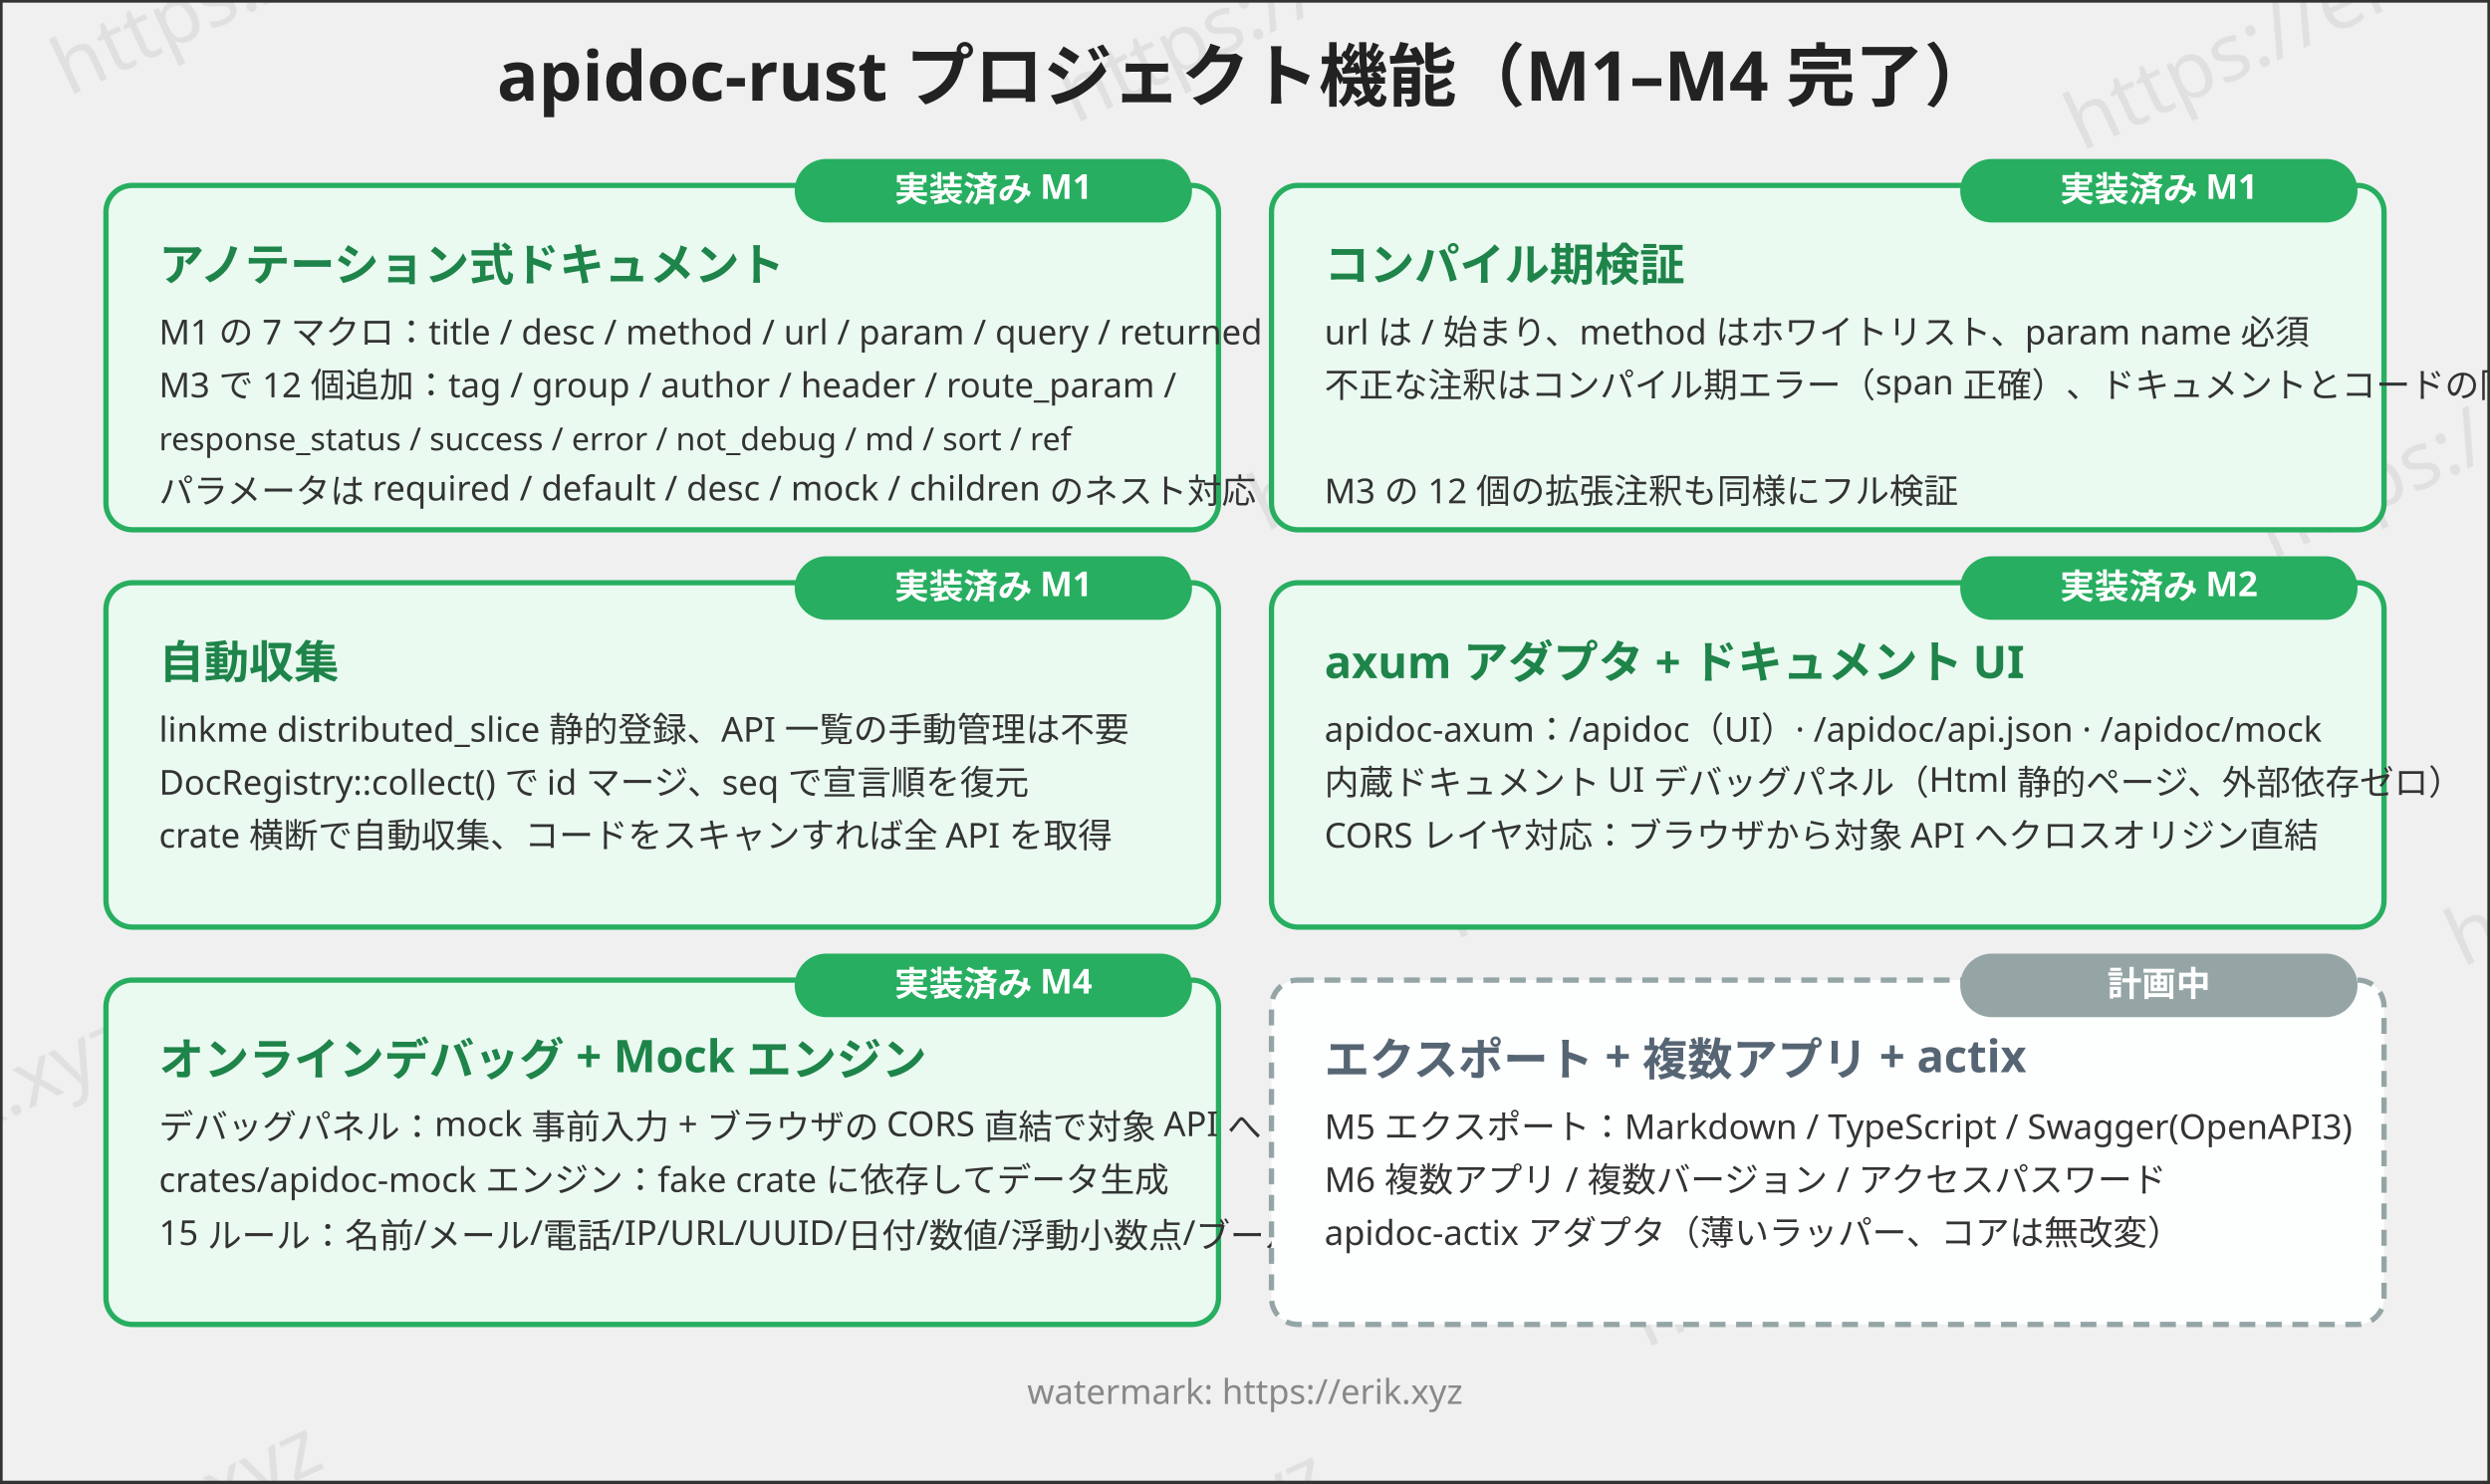
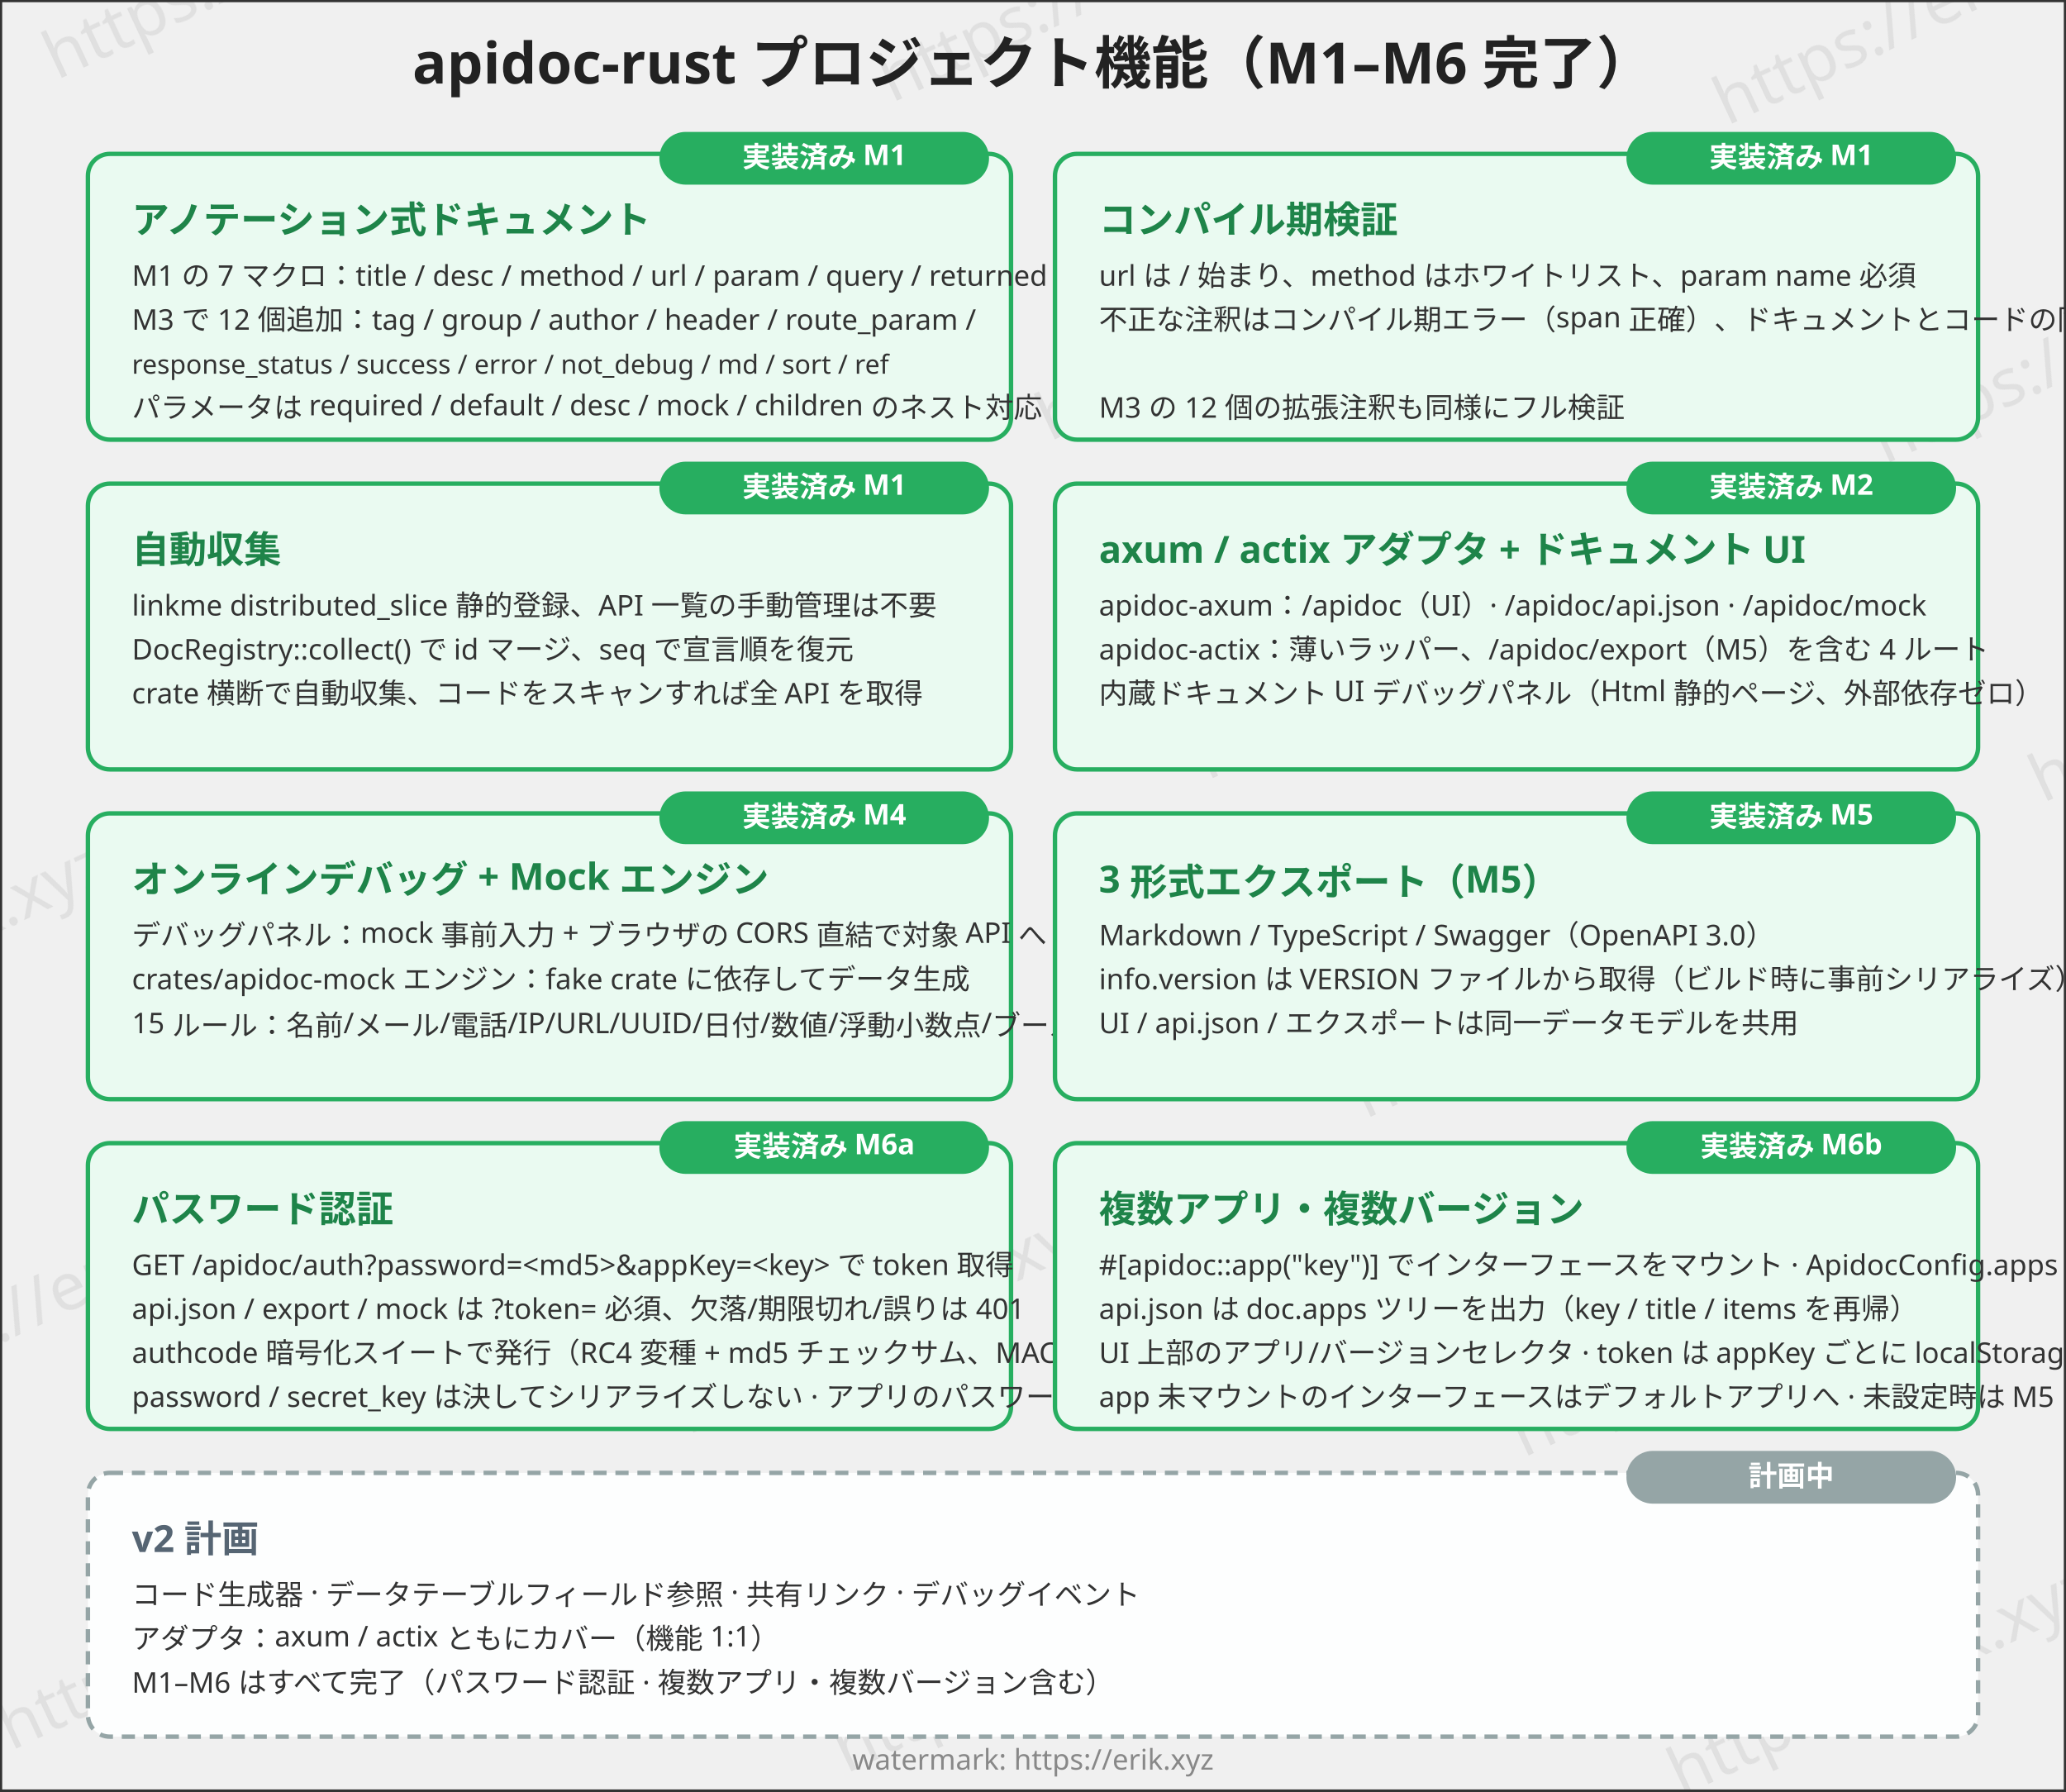
- <svg xmlns="http://www.w3.org/2000/svg" viewBox="0 0 940 560" font-family="sans-serif">
+ <svg xmlns="http://www.w3.org/2000/svg" viewBox="0 0 940 815" font-family="sans-serif">
  <defs>
    <pattern id="wm" width="340" height="170" patternUnits="userSpaceOnUse" patternTransform="rotate(-25)">
      <text x="8" y="44" font-size="30" fill="#888888" opacity="0.15">https://erik.xyz</text>
    </pattern>
  </defs>
-   <rect width="940" height="560" fill="url(#wm)" />
-   <rect x="0" y="0" width="940" height="560" fill="none" stroke="#333" stroke-width="2" />
-   <text x="470" y="38" text-anchor="middle" font-size="26" font-weight="bold" fill="#222">apidoc-rust プロジェクト機能（M1–M4 完了）</text>
+   <rect width="940" height="815" fill="url(#wm)" />
+   <rect x="0" y="0" width="940" height="815" fill="none" stroke="#333" stroke-width="2" />
+   <text x="470" y="38" text-anchor="middle" font-size="26" font-weight="bold" fill="#222">apidoc-rust プロジェクト機能（M1–M6 完了）</text>
  <rect x="40" y="70" width="420" height="130" rx="10" fill="#eafaf1" stroke="#27ae60" stroke-width="2" />
  <rect x="300" y="60" width="150" height="24" rx="12" fill="#27ae60" />
  <text x="375" y="76" text-anchor="middle" font-size="13" fill="#fff" font-weight="bold">実装済み M1</text>
  <text x="60" y="106" font-size="17" font-weight="bold" fill="#1e8449">アノテーション式ドキュメント</text>
  <text x="60" y="130" font-size="13" fill="#333">M1 の 7 マクロ：title / desc / method / url / param / query / returned</text>
  <text x="60" y="150" font-size="13" fill="#333">M3 で 12 個追加：tag / group / author / header / route_param /</text>
  <text x="60" y="170" font-size="12" fill="#333">response_status / success / error / not_debug / md / sort / ref</text>
  <text x="60" y="190" font-size="13" fill="#333">パラメータは required / default / desc / mock / children のネスト対応</text>
  <rect x="480" y="70" width="420" height="130" rx="10" fill="#eafaf1" stroke="#27ae60" stroke-width="2" />
  <rect x="740" y="60" width="150" height="24" rx="12" fill="#27ae60" />
  <text x="815" y="76" text-anchor="middle" font-size="13" fill="#fff" font-weight="bold">実装済み M1</text>
  <text x="500" y="106" font-size="17" font-weight="bold" fill="#1e8449">コンパイル期検証</text>
  <text x="500" y="130" font-size="13" fill="#333">url は / 始まり、method はホワイトリスト、param name 必須</text>
  <text x="500" y="150" font-size="13" fill="#333">不正な注釈はコンパイル期エラー（span 正確）、ドキュメントとコードの同期を維持</text>
  <text x="500" y="190" font-size="13" fill="#333">M3 の 12 個の拡張注釈も同様にフル検証</text>
  <rect x="40" y="220" width="420" height="130" rx="10" fill="#eafaf1" stroke="#27ae60" stroke-width="2" />
  <rect x="300" y="210" width="150" height="24" rx="12" fill="#27ae60" />
  <text x="375" y="226" text-anchor="middle" font-size="13" fill="#fff" font-weight="bold">実装済み M1</text>
  <text x="60" y="256" font-size="17" font-weight="bold" fill="#1e8449">自動収集</text>
  <text x="60" y="280" font-size="13" fill="#333">linkme distributed_slice 静的登録、API 一覧の手動管理は不要</text>
  <text x="60" y="300" font-size="13" fill="#333">DocRegistry::collect() で id マージ、seq で宣言順を復元</text>
  <text x="60" y="320" font-size="13" fill="#333">crate 横断で自動収集、コードをスキャンすれば全 API を取得</text>
  <rect x="480" y="220" width="420" height="130" rx="10" fill="#eafaf1" stroke="#27ae60" stroke-width="2" />
  <rect x="740" y="210" width="150" height="24" rx="12" fill="#27ae60" />
  <text x="815" y="226" text-anchor="middle" font-size="13" fill="#fff" font-weight="bold">実装済み M2</text>
-   <text x="500" y="256" font-size="17" font-weight="bold" fill="#1e8449">axum アダプタ + ドキュメント UI</text>
+   <text x="500" y="256" font-size="17" font-weight="bold" fill="#1e8449">axum / actix アダプタ + ドキュメント UI</text>
  <text x="500" y="280" font-size="13" fill="#333">apidoc-axum：/apidoc（UI）· /apidoc/api.json · /apidoc/mock</text>
-   <text x="500" y="300" font-size="13" fill="#333">内蔵ドキュメント UI デバッグパネル（Html 静的ページ、外部依存ゼロ）</text>
-   <text x="500" y="320" font-size="13" fill="#333">CORS レイヤ対応：ブラウザから対象 API へクロスオリジン直結</text>
+   <text x="500" y="300" font-size="13" fill="#333">apidoc-actix：薄いラッパー、/apidoc/export（M5）を含む 4 ルート</text>
+   <text x="500" y="320" font-size="13" fill="#333">内蔵ドキュメント UI デバッグパネル（Html 静的ページ、外部依存ゼロ）</text>
  <rect x="40" y="370" width="420" height="130" rx="10" fill="#eafaf1" stroke="#27ae60" stroke-width="2" />
  <rect x="300" y="360" width="150" height="24" rx="12" fill="#27ae60" />
  <text x="375" y="376" text-anchor="middle" font-size="13" fill="#fff" font-weight="bold">実装済み M4</text>
  <text x="60" y="406" font-size="17" font-weight="bold" fill="#1e8449">オンラインデバッグ + Mock エンジン</text>
  <text x="60" y="430" font-size="13" fill="#333">デバッグパネル：mock 事前入力 + ブラウザの CORS 直結で対象 API へ</text>
  <text x="60" y="450" font-size="13" fill="#333">crates/apidoc-mock エンジン：fake crate に依存してデータ生成</text>
  <text x="60" y="470" font-size="13" fill="#333">15 ルール：名前/メール/電話/IP/URL/UUID/日付/数値/浮動小数点/ブール/テキスト…</text>
-   <rect x="480" y="370" width="420" height="130" rx="10" fill="#fdfefe" stroke="#95a5a6" stroke-width="2" stroke-dasharray="6 4" />
-   <rect x="740" y="360" width="150" height="24" rx="12" fill="#95a5a6" />
-   <text x="815" y="376" text-anchor="middle" font-size="13" fill="#fff" font-weight="bold">計画中</text>
-   <text x="500" y="406" font-size="17" font-weight="bold" fill="#566573">エクスポート + 複数アプリ + actix</text>
-   <text x="500" y="430" font-size="13" fill="#333">M5 エクスポート：Markdown / TypeScript / Swagger(OpenAPI3)</text>
-   <text x="500" y="450" font-size="13" fill="#333">M6 複数アプリ / 複数バージョン / アクセスパスワード</text>
-   <text x="500" y="470" font-size="13" fill="#333">apidoc-actix アダプタ（薄いラッパー、コアは無改変）</text>
-   <text x="470" y="530" text-anchor="middle" font-size="13" fill="#888">watermark: https://erik.xyz</text>
+   <rect x="480" y="370" width="420" height="130" rx="10" fill="#eafaf1" stroke="#27ae60" stroke-width="2" />
+   <rect x="740" y="360" width="150" height="24" rx="12" fill="#27ae60" />
+   <text x="815" y="376" text-anchor="middle" font-size="13" fill="#fff" font-weight="bold">実装済み M5</text>
+   <text x="500" y="406" font-size="17" font-weight="bold" fill="#1e8449">3 形式エクスポート（M5）</text>
+   <text x="500" y="430" font-size="13" fill="#333">Markdown / TypeScript / Swagger（OpenAPI 3.0）</text>
+   <text x="500" y="450" font-size="13" fill="#333">info.version は VERSION ファイルから取得（ビルド時に事前シリアライズ）</text>
+   <text x="500" y="470" font-size="13" fill="#333">UI / api.json / エクスポートは同一データモデルを共用</text>
+   <rect x="40" y="520" width="420" height="130" rx="10" fill="#eafaf1" stroke="#27ae60" stroke-width="2" />
+   <rect x="300" y="510" width="150" height="24" rx="12" fill="#27ae60" />
+   <text x="375" y="526" text-anchor="middle" font-size="13" fill="#fff" font-weight="bold">実装済み M6a</text>
+   <text x="60" y="556" font-size="17" font-weight="bold" fill="#1e8449">パスワード認証</text>
+   <text x="60" y="580" font-size="13" fill="#333">GET /apidoc/auth?password=&lt;md5&gt;&amp;appKey=&lt;key&gt; で token 取得</text>
+   <text x="60" y="600" font-size="13" fill="#333">api.json / export / mock は ?token= 必須、欠落/期限切れ/誤りは 401</text>
+   <text x="60" y="620" font-size="13" fill="#333">authcode 暗号化スイートで発行（RC4 変種 + md5 チェックサム、MAC は定数時間）</text>
+   <text x="60" y="640" font-size="13" fill="#333">password / secret_key は決してシリアライズしない · アプリのパスワードがグローバルより優先</text>
+   <rect x="480" y="520" width="420" height="130" rx="10" fill="#eafaf1" stroke="#27ae60" stroke-width="2" />
+   <rect x="740" y="510" width="150" height="24" rx="12" fill="#27ae60" />
+   <text x="815" y="526" text-anchor="middle" font-size="13" fill="#fff" font-weight="bold">実装済み M6b</text>
+   <text x="500" y="556" font-size="17" font-weight="bold" fill="#1e8449">複数アプリ・複数バージョン</text>
+   <text x="500" y="580" font-size="13" fill="#333">#[apidoc::app("key")] でインターフェースをマウント · ApidocConfig.apps 設定ツリー</text>
+   <text x="500" y="600" font-size="13" fill="#333">api.json は doc.apps ツリーを出力（key / title / items を再帰）</text>
+   <text x="500" y="620" font-size="13" fill="#333">UI 上部のアプリ/バージョンセレクタ · token は appKey ごとに localStorage へ分けて保存</text>
+   <text x="500" y="640" font-size="13" fill="#333">app 未マウントのインターフェースはデフォルトアプリへ · 未設定時は M5 とバイトレベルで一致</text>
+   <rect x="40" y="670" width="860" height="120" rx="10" fill="#fdfefe" stroke="#95a5a6" stroke-width="2" stroke-dasharray="6 4" />
+   <rect x="740" y="660" width="150" height="24" rx="12" fill="#95a5a6" />
+   <text x="815" y="676" text-anchor="middle" font-size="13" fill="#fff" font-weight="bold">計画中</text>
+   <text x="60" y="706" font-size="17" font-weight="bold" fill="#566573">v2 計画</text>
+   <text x="60" y="730" font-size="13" fill="#333">コード生成器 · データテーブルフィールド参照 · 共有リンク · デバッグイベント</text>
+   <text x="60" y="750" font-size="13" fill="#333">アダプタ：axum / actix ともにカバー（機能 1:1）</text>
+   <text x="60" y="770" font-size="13" fill="#333">M1–M6 はすべて完了（パスワード認証 · 複数アプリ・複数バージョン含む）</text>
+   <text x="470" y="805" text-anchor="middle" font-size="13" fill="#888">watermark: https://erik.xyz</text>
</svg>
